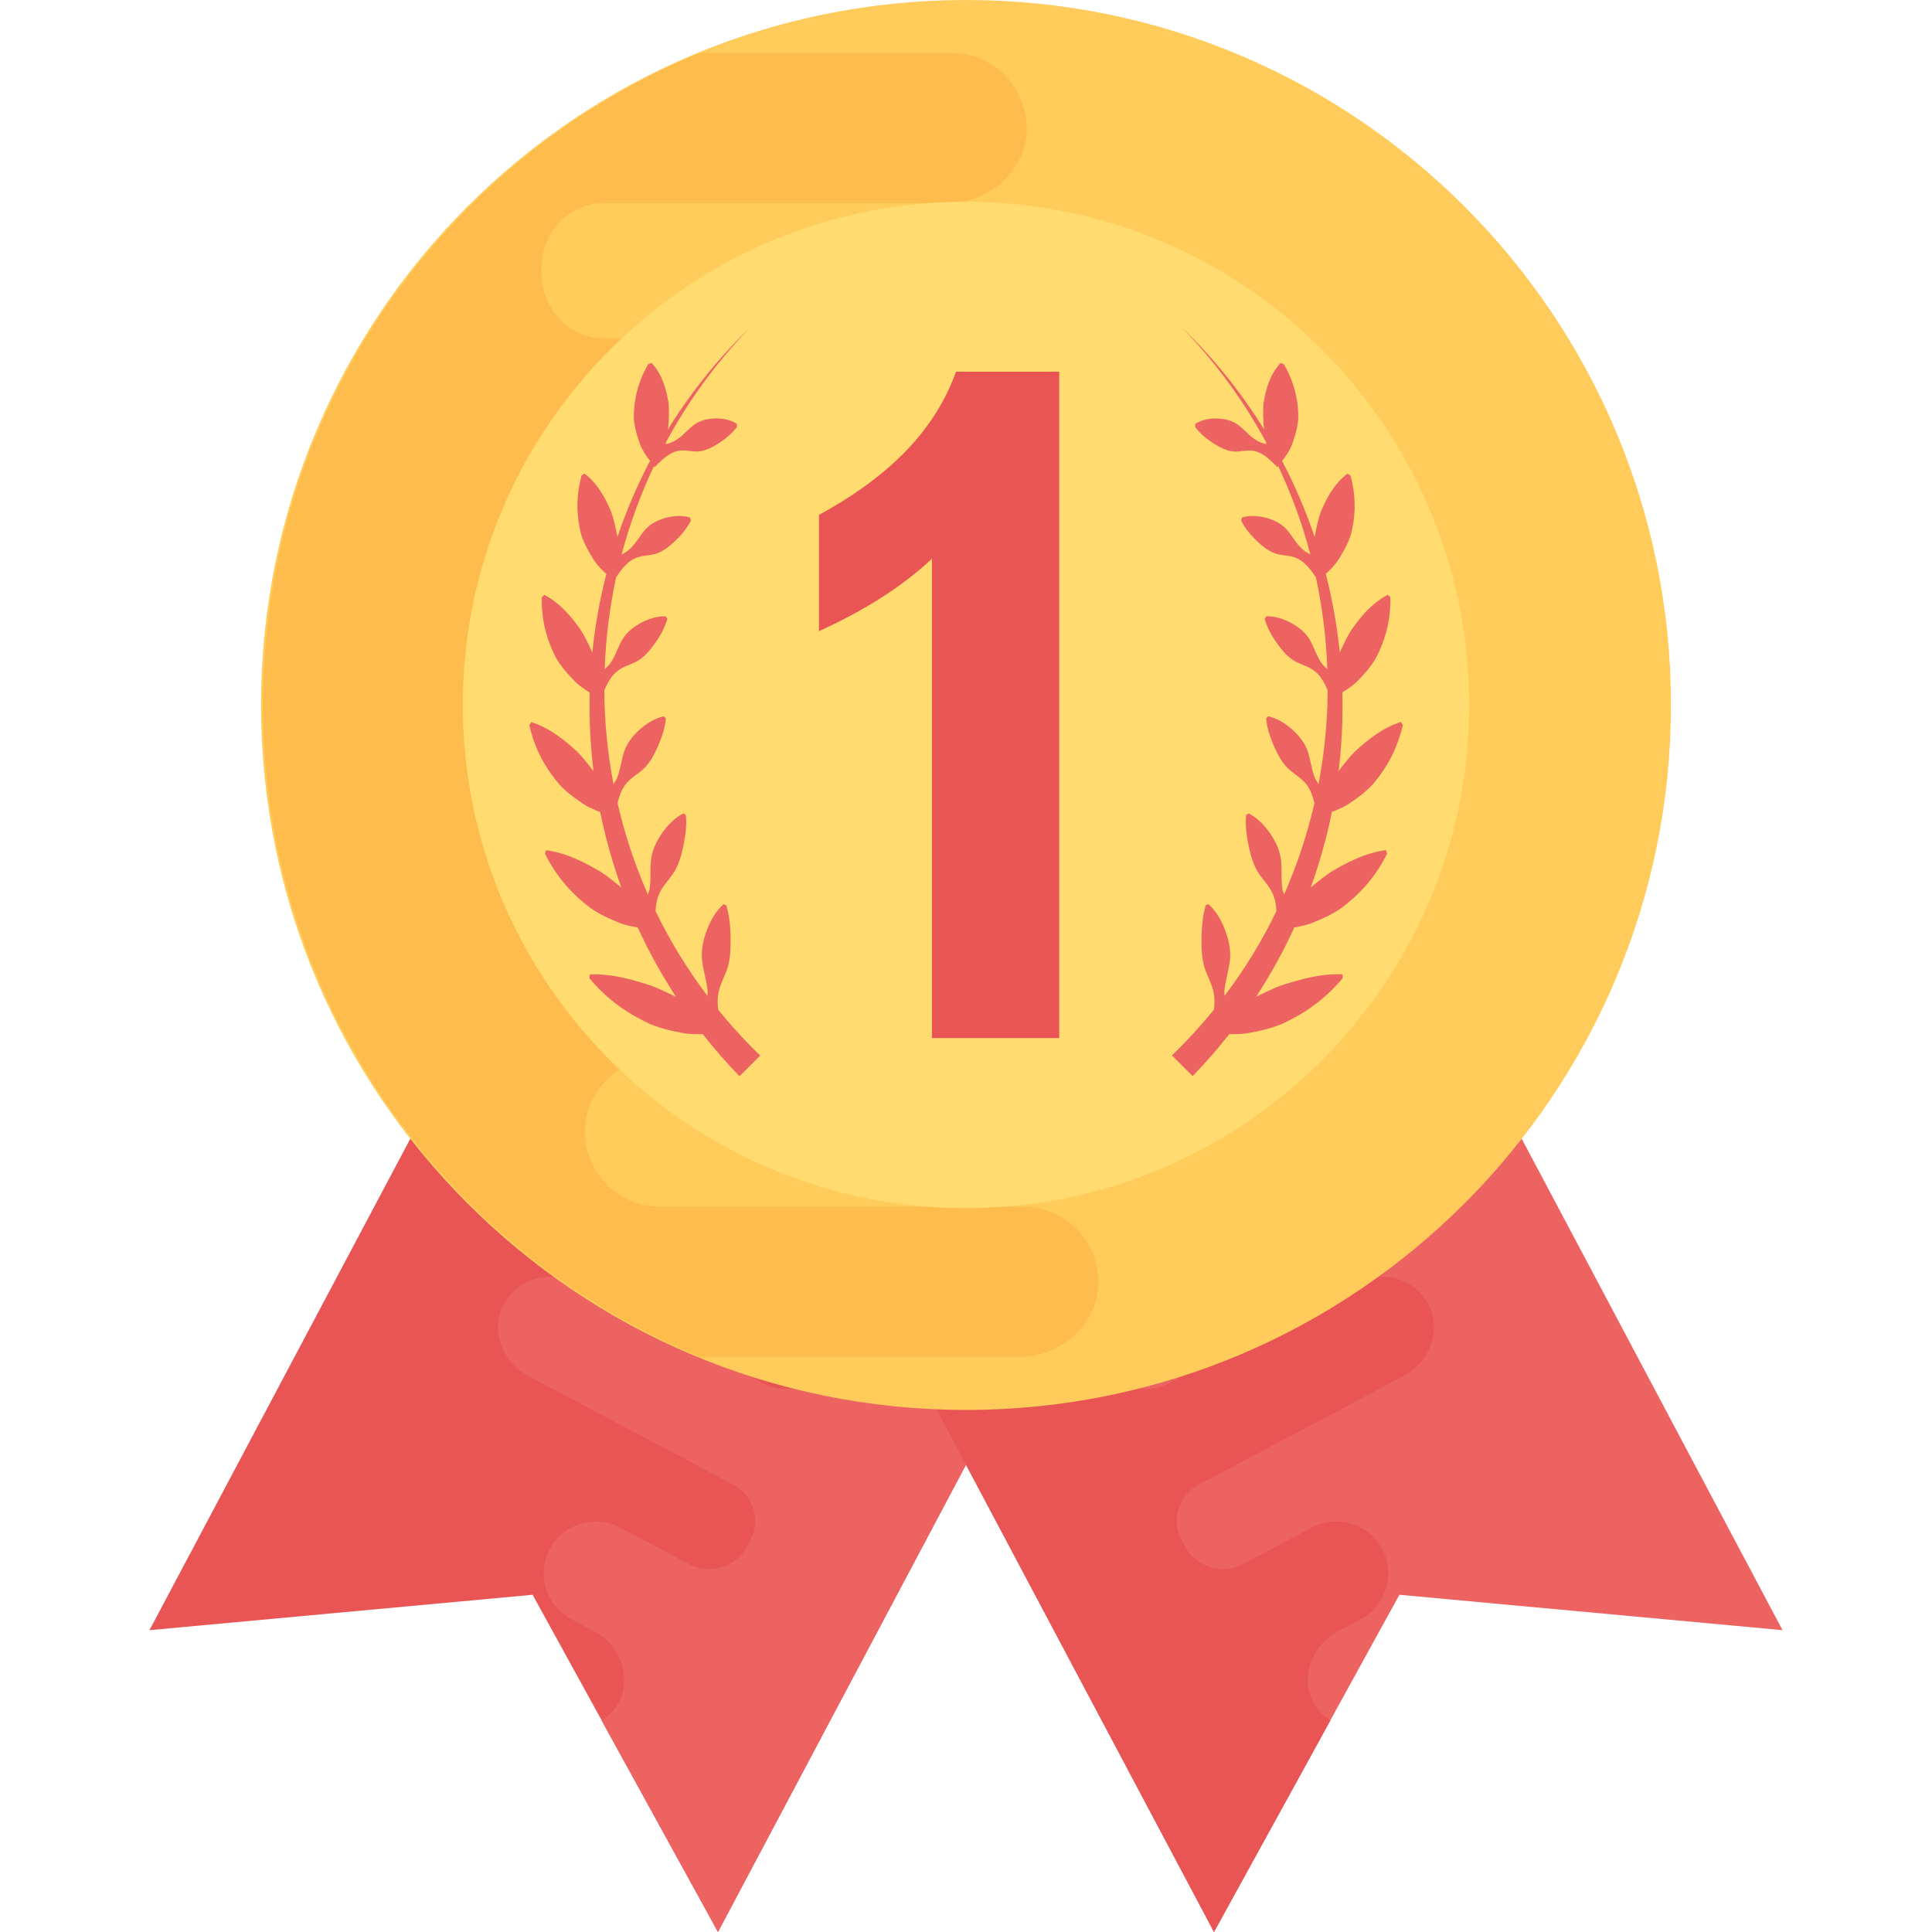
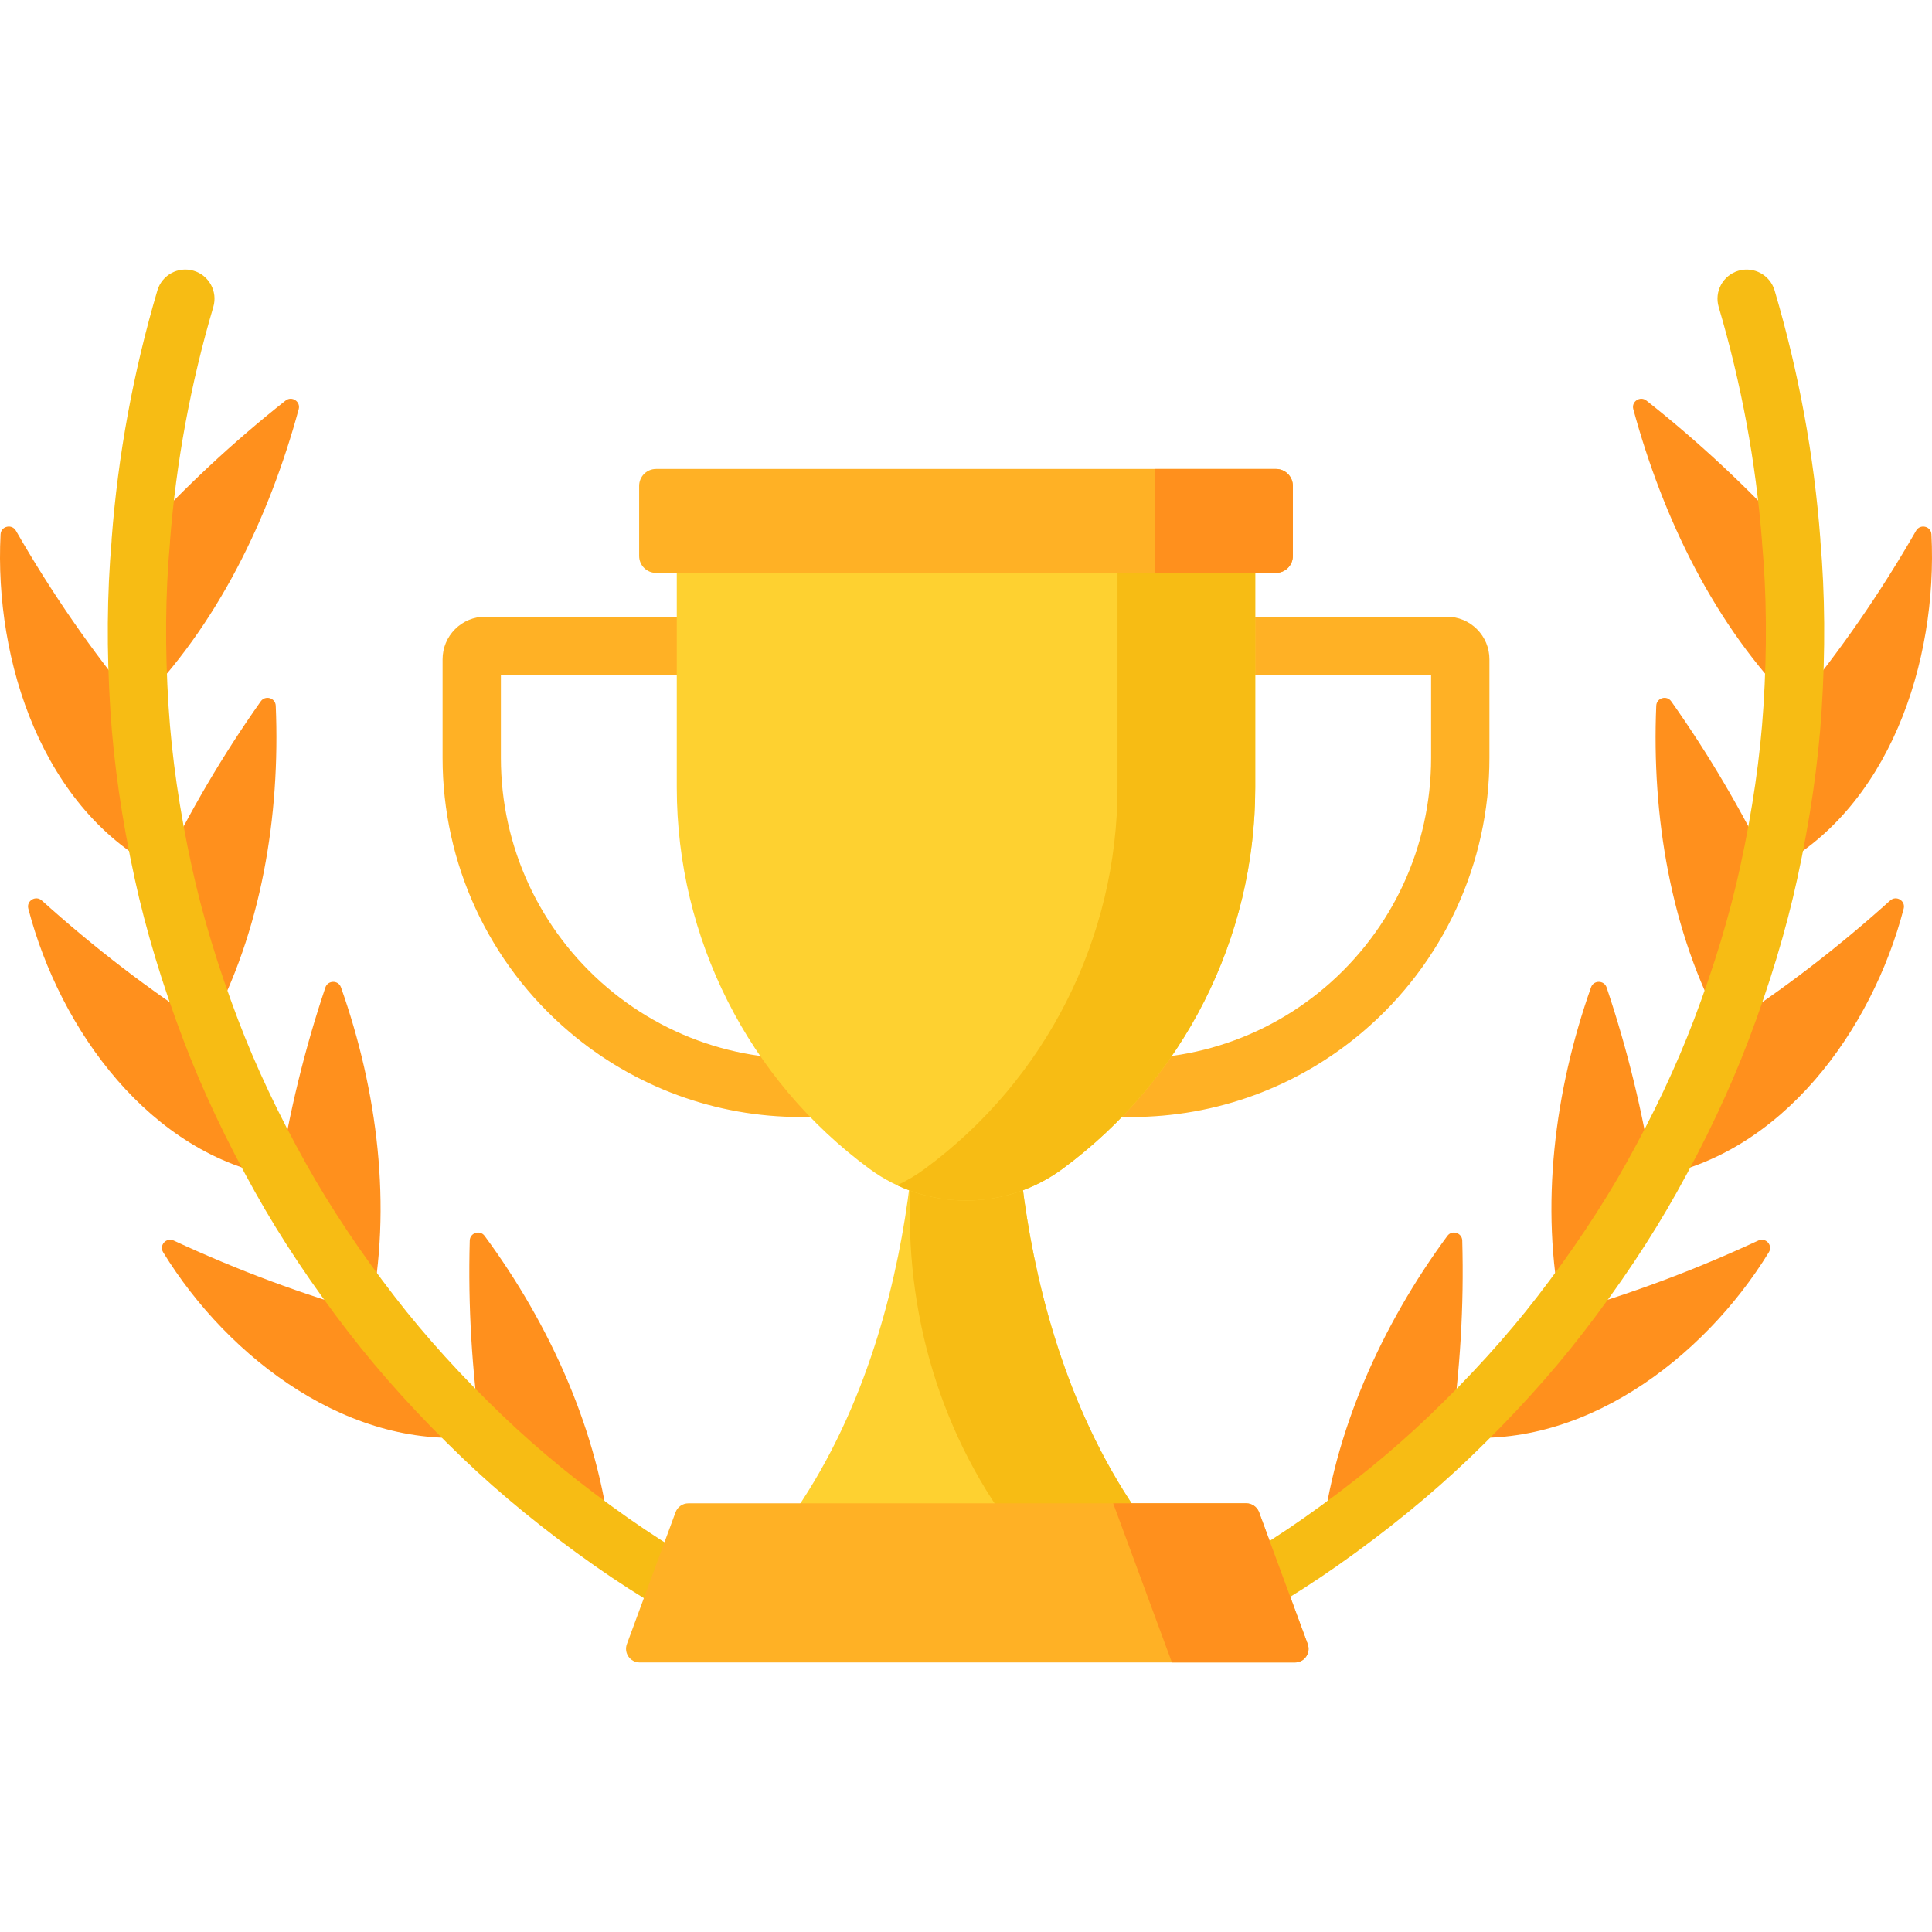
- <svg xmlns="http://www.w3.org/2000/svg" version="1.1" id="Capa_1" x="0px" y="0px" viewBox="0 0 511.76 511.76" style="enable-background:new 0 0 511.76 511.76;" xml:space="preserve">
-   <polygon style="fill:#E95454;" points="151.352,221.248 39.592,431.808 141.08,422.432 190.2,511.744 301.96,301.184 " />
+ <svg xmlns="http://www.w3.org/2000/svg" version="1.1" id="Capa_1" x="0px" y="0px" viewBox="0 0 512 512" style="enable-background:new 0 0 512 512;" xml:space="preserve">
  <g>
-     <path style="fill:#ED6362;" d="M164.152,450.432c3.136-6.736-0.144-14.784-6.704-18.272l-6.432-3.424   c-6.432-3.664-8.88-11.808-5.376-18.4c3.552-6.704,11.904-9.264,18.608-5.712l18.176,9.648c5.616,2.976,12.656,0.816,15.552-4.832   l0.448-0.864c3.328-5.328,1.36-12.368-4.176-15.296l-54.368-28.848c-6.624-3.52-9.872-11.536-6.784-18.288   c3.408-7.184,12.016-10.016,18.944-6.336l50.432,26.768c5.616,2.976,12.656,0.816,15.632-4.8l0.288-0.736l0.08-0.16   c3.216-5.888,0.96-13.28-4.976-16.432l-28.288-15.008c-6.624-3.52-9.872-11.536-6.736-18.368   c3.376-7.104,12.016-10.016,18.944-6.336l31.248,16.592c5.84,3.104,12.816,0.512,15.84-5.376c0.048-0.08,0.048-0.08,0.08-0.16   c0.048-0.08,0.048-0.08,0.08-0.16c3.184-5.808,1.424-13.04-4.432-16.128l-33.712-17.888c-6.544-3.472-9.792-11.488-6.704-18.24   c3.408-7.184,12.016-10.016,18.944-6.336l83.168,44.144l-111.76,210.56l-30.8-55.984   C161.352,454.416,163.08,452.752,164.152,450.432z" />
-     <polygon style="fill:#ED6362;" points="360.408,221.248 472.168,431.808 370.68,422.432 321.56,511.744 209.8,301.184  " />
+     <path style="fill:#FF901D;" d="M36.782,142.419c12.152-13.258,24.886-25.188,38.907-36.264c1.649-1.302,4.023,0.257,3.471,2.284   c-7.859,28.885-21.59,57.431-42.757,78.652C35.452,172.235,35.438,157.255,36.782,142.419z" />
+     <path style="fill:#FF901D;" d="M36.404,187.102c-12.221-14.748-22.723-29.996-32.185-46.458c-1.082-1.882-3.96-1.211-4.07,0.958   c-1.707,33.721,11.177,73.177,42.567,89.091C39.588,216.353,37.334,201.76,36.404,187.102z" />
+     <path style="fill:#FF901D;" d="M42.714,230.682c7.691-15.825,16.3-30.548,26.391-44.819c1.197-1.693,3.882-0.917,3.969,1.155   c1.229,29.129-3.769,59.921-17.726,85.491C50.174,258.899,45.81,244.919,42.714,230.682z" />
+     <path style="fill:#FF901D;" d="M55.351,272.519c-15.869-10.199-30.365-21.35-44.27-33.876c-1.604-1.445-4.12,0.064-3.577,2.153   c8.377,32.209,32.333,65.262,66.439,71.1C66.853,299.236,60.502,286.095,55.351,272.519z" />
+     <path style="fill:#FF901D;" d="M73.937,311.887c2.78-17.264,6.756-33.733,12.291-50.198c0.658-1.958,3.439-1.996,4.129-0.048   c9.68,27.328,13.601,58.159,7.761,86.493C89.24,336.644,81.027,324.569,73.937,311.887z" />
+     <path style="fill:#FF901D;" d="M98.124,348.143c-18.089-5.125-35.179-11.534-52.104-19.39c-1.955-0.908-3.915,1.268-2.788,3.105   c17.402,28.379,49.982,52.949,84.297,48.715C116.995,370.481,107.041,359.7,98.124,348.143z" />
+     <path style="fill:#FF901D;" d="M127.521,380.566c-2.468-17.394-3.517-34.359-3.032-51.798c0.057-2.067,2.709-2.914,3.937-1.25   c17.332,23.498,30.262,52.042,33.356,80.981C149.73,400.029,138.158,390.771,127.521,380.566z" />
+     <path style="fill:#FF901D;" d="M475.218,142.419c-12.152-13.258-24.886-25.188-38.907-36.264c-1.649-1.302-4.023,0.257-3.471,2.284   c7.859,28.885,21.59,57.431,42.757,78.652C476.548,172.235,476.562,157.255,475.218,142.419z" />
+     <path style="fill:#FF901D;" d="M475.596,187.102c12.221-14.748,22.723-29.996,32.185-46.458c1.082-1.882,3.96-1.211,4.07,0.958   c1.707,33.721-11.177,73.177-42.567,89.091C472.412,216.353,474.666,201.76,475.596,187.102z" />
+     <path style="fill:#FF901D;" d="M469.286,230.682c-7.691-15.825-16.3-30.548-26.391-44.819c-1.197-1.693-3.882-0.917-3.969,1.155   c-1.229,29.129,3.769,59.921,17.726,85.491C461.826,258.899,466.19,244.919,469.286,230.682z" />
+     <path style="fill:#FF901D;" d="M456.649,272.519c15.869-10.199,30.365-21.35,44.27-33.876c1.604-1.445,4.12,0.064,3.577,2.153   c-8.377,32.209-32.333,65.262-66.439,71.1C445.147,299.236,451.498,286.095,456.649,272.519z" />
+     <path style="fill:#FF901D;" d="M438.063,311.887c-2.78-17.264-6.756-33.733-12.291-50.198c-0.658-1.958-3.439-1.996-4.129-0.048   c-9.68,27.328-13.601,58.159-7.761,86.493C422.76,336.644,430.973,324.569,438.063,311.887z" />
+     <path style="fill:#FF901D;" d="M413.876,348.143c18.089-5.125,35.179-11.534,52.104-19.39c1.955-0.908,3.915,1.268,2.788,3.105   c-17.402,28.379-49.982,52.949-84.297,48.715C395.005,370.481,404.959,359.7,413.876,348.143z" />
+     <path style="fill:#FF901D;" d="M384.479,380.566c2.468-17.394,3.517-34.359,3.032-51.798c-0.057-2.067-2.709-2.914-3.937-1.25   c-17.332,23.498-30.262,52.042-33.356,80.981C362.27,400.029,373.842,390.771,384.479,380.566z" />
  </g>
-   <path style="fill:#E95454;" d="M347.608,450.432c-3.136-6.736,0.144-14.784,6.704-18.272l6.432-3.424  c6.432-3.664,8.88-11.808,5.376-18.4c-3.552-6.704-11.904-9.264-18.608-5.712l-18.176,9.648c-5.616,2.976-12.656,0.816-15.552-4.832  l-0.448-0.864c-3.328-5.328-1.36-12.368,4.176-15.296l54.384-28.864c6.624-3.52,9.872-11.536,6.784-18.288  c-3.408-7.184-12.016-10.016-18.944-6.336l-50.432,26.768c-5.616,2.976-12.656,0.816-15.632-4.8l-0.288-0.736l-0.08-0.16  c-3.216-5.888-0.96-13.28,4.976-16.432l28.288-15.008c6.624-3.52,9.872-11.536,6.736-18.368  c-3.376-7.104-12.016-10.016-18.944-6.336l-31.28,16.624c-5.84,3.104-12.816,0.512-15.84-5.376c-0.048-0.08-0.048-0.08-0.08-0.16  c-0.048-0.08-0.048-0.08-0.08-0.16c-3.184-5.808-1.424-13.04,4.432-16.128l33.712-17.888c6.544-3.472,9.792-11.488,6.704-18.24  c-3.408-7.184-12.016-10.016-18.944-6.336L209.816,301.2l111.76,210.56l30.8-55.984C350.408,454.416,348.68,452.752,347.608,450.432  z" />
-   <circle style="fill:#FFCC5B;" cx="255.88" cy="186.736" r="186.736" />
-   <path style="fill:#FDBC4B;" d="M281.208,165.312H162.872c-9.2,0-16.752-7.552-16.752-16.752l0.128-1.152v-0.256  c-0.128-9.712,7.792-17.648,17.52-17.648h82.016c10.864,0,20.464-8.048,21.104-18.928C267.4,99.2,258.328,89.6,246.936,89.6h-86.88  c-9.584,0-16.752-8.048-16.624-17.648c0-0.128,0-0.128,0-0.256s0-0.128,0-0.256c-0.128-9.584,7.024-17.648,16.624-17.648h90.912  c10.736,0,20.336-8.048,20.976-18.8c0.512-11.504-8.56-20.976-19.952-20.976h-66.576C117.528,42,69.688,108.752,69.688,186.736  s47.84,144.72,115.744,172.672h84.528c10.736,0,20.336-8.048,20.976-18.8c0.512-11.504-8.56-20.96-19.952-20.96l-96.16-0.016  c-11.344,0-20.48-9.488-19.872-20.976c0.56-10.752,10.224-18.832,20.992-18.832h37.28c10.72-0.304,19.376-9.088,19.376-19.888  c0-10.992-8.944-19.952-19.952-19.952h-56.512c-9.2,0-16.752-7.536-16.624-16.752v-1.408c-0.64-9.072,6.656-16.752,15.728-16.752  h124.816c10.864,0,20.464-8.048,21.104-18.8C301.672,174.784,292.584,165.312,281.208,165.312z" />
-   <path style="fill:#FFDB70;" d="M255.88,320.016c-73.504,0-133.296-59.808-133.296-133.296S182.376,53.44,255.88,53.44  s133.296,59.808,133.296,133.296S329.384,320.016,255.88,320.016z" />
  <g>
-     <path style="fill:#ED6362;" d="M191.656,239.504c-2.096,1.904-3.328,4.176-4.304,6.576c-0.928,2.416-1.6,4.96-1.424,7.808   c0.192,2.864,1.36,6.016,1.52,8.848c0.032,0.368-0.064,0.72-0.048,1.072c-5.376-7.104-9.968-14.64-13.76-22.48   c0.096-1.584,0.336-3.088,0.912-4.416c0.928-2.304,2.896-4.032,4.144-6.128c1.232-2.096,1.84-4.496,2.368-6.944   c0.48-2.48,0.864-4.992,0.624-7.936c-0.224-0.144-0.464-0.288-0.688-0.448c-2.384,1.264-4.032,3.04-5.472,4.992   c-1.376,1.984-2.56,4.128-3.008,6.752c-0.416,2.64,0,5.76-0.464,8.336c-0.08,0.496-0.304,0.928-0.432,1.408   c-3.456-7.84-6.144-15.952-8.048-24.224c0.432-1.792,1.024-3.456,2-4.768c1.344-1.872,3.584-2.976,5.184-4.576   c1.584-1.632,2.624-3.68,3.584-5.824c0.928-2.192,1.76-4.432,2.048-7.248c-0.192-0.192-0.384-0.384-0.576-0.576   c-2.496,0.592-4.4,1.856-6.128,3.312c-1.696,1.488-3.216,3.216-4.16,5.504c-0.912,2.32-1.12,5.296-2.08,7.536   c-0.24,0.608-0.624,1.072-0.944,1.616c-1.568-8.192-2.384-16.512-2.432-24.848c0.848-1.968,1.84-3.76,3.28-4.944   c1.632-1.408,3.936-1.856,5.744-2.96c1.792-1.12,3.152-2.816,4.448-4.592c1.264-1.84,2.448-3.776,3.232-6.4   c-0.144-0.24-0.288-0.464-0.432-0.704c-2.464-0.064-4.464,0.688-6.352,1.632c-1.856,1.008-3.616,2.224-4.912,4.176   c-1.296,1.968-2.032,4.704-3.36,6.56c-0.448,0.656-1.008,1.136-1.552,1.648c0.288-8.144,1.296-16.272,3.024-24.304   c0.08-0.128,0.16-0.24,0.24-0.368c1.296-1.968,2.736-3.712,4.544-4.592c1.776-0.928,3.984-0.752,5.872-1.36   c1.872-0.624,3.44-1.904,4.976-3.328c1.504-1.472,2.96-3.056,4.192-5.44c-0.096-0.256-0.176-0.528-0.272-0.8   c-2.256-0.656-4.24-0.416-6.16,0.032c-1.904,0.512-3.76,1.264-5.328,2.816c-1.568,1.584-2.784,4.032-4.368,5.44   c-0.688,0.656-1.44,1.088-2.224,1.504c2.112-7.968,4.976-15.808,8.56-23.408c0.064,0.096,0.144,0.176,0.208,0.272   c0.304-0.32,0.624-0.624,0.928-0.944c1.6-1.584,3.264-2.912,5.072-3.312c1.808-0.464,3.776,0.256,5.6,0.112   c1.824-0.16,3.52-1.04,5.216-2.08c1.68-1.104,3.344-2.336,4.976-4.416c-0.016-0.288-0.048-0.576-0.064-0.848   c-1.904-1.168-3.744-1.408-5.6-1.408c-1.84,0.048-3.68,0.352-5.44,1.504c-1.76,1.184-3.392,3.28-5.12,4.272   c-0.848,0.528-1.744,0.832-2.64,1.024c0.032-0.176,0.032-0.336,0.064-0.512c5.824-10.816,13.232-21.04,22.24-30.352   c-8.528,8.24-15.776,17.328-21.76,27.008c0.016-0.288,0.144-0.624,0.144-0.912c0.144-2.08,0.24-4.144,0.048-6.096   c-0.624-3.824-1.664-7.52-4.496-10.64c-0.304,0.112-0.608,0.224-0.912,0.336c-3.008,5.296-3.792,9.92-3.808,14.144   c0.128,2.064,0.592,3.952,1.216,5.76c0.512,1.872,1.44,3.52,2.592,5.04c0.16,0.224,0.32,0.432,0.496,0.656   c-3.424,6.512-6.304,13.264-8.624,20.16c-0.016-0.064,0-0.144-0.016-0.224c-0.464-2.128-0.912-4.288-1.6-6.288   c-1.6-3.856-3.552-7.52-7.104-10.256c-0.272,0.176-0.528,0.352-0.8,0.528c-1.616,6.08-1.232,11.056-0.144,15.44   c0.64,2.112,1.616,3.984,2.704,5.744c0.992,1.84,2.352,3.376,3.888,4.736c0.048,0.032,0.096,0.08,0.128,0.112   c-1.76,6.848-3.008,13.808-3.712,20.832c-0.944-2.064-1.904-4.112-3.056-5.952c-2.592-3.68-5.456-7.12-9.68-9.328   c-0.224,0.224-0.448,0.448-0.672,0.688c-0.096,6.592,1.552,11.648,3.76,15.968c1.2,2.064,2.656,3.808,4.208,5.408   c1.36,1.568,3.008,2.752,4.752,3.808c-0.176,6.928,0.144,13.888,0.992,20.8c-1.408-1.792-2.8-3.6-4.336-5.152   c-3.568-3.264-7.344-6.272-12.144-7.824c-0.176,0.272-0.336,0.544-0.512,0.816c1.536,6.768,4.512,11.648,7.872,15.632   c1.744,1.888,3.68,3.392,5.68,4.72c1.6,1.2,3.392,1.968,5.216,2.656c1.36,6.752,3.232,13.424,5.6,19.984   c-1.808-1.44-3.584-2.912-5.456-4.144c-4.512-2.64-9.136-5.008-14.448-5.712c-0.112,0.304-0.208,0.608-0.32,0.912   c3.28,6.608,7.568,11.008,12.064,14.4c2.288,1.584,4.672,2.72,7.088,3.68c1.76,0.8,3.6,1.152,5.424,1.488   c2.88,6.304,6.272,12.448,10.144,18.368c-2.144-1.024-4.272-2.112-6.416-2.912c-5.376-1.76-10.784-3.28-16.464-3.04   c-0.032,0.336-0.064,0.656-0.096,0.992c5.072,6.08,10.688,9.68,16.256,12.208c2.8,1.136,5.6,1.808,8.384,2.288   c1.824,0.4,3.616,0.336,5.424,0.352c3.008,3.84,6.256,7.552,9.712,11.136c1.824-1.824,3.664-3.664,5.488-5.488   c-3.984-3.84-7.68-7.888-11.104-12.08c-0.176-1.376-0.24-2.704-0.048-3.968c0.336-2.672,1.856-4.976,2.592-7.472   c0.704-2.512,0.752-5.168,0.72-7.856c-0.08-2.704-0.256-5.408-1.12-8.4C192.168,239.696,191.912,239.6,191.656,239.504z" />
-     <path style="fill:#ED6362;" d="M320.104,239.504c2.096,1.904,3.328,4.176,4.304,6.576c0.928,2.416,1.6,4.96,1.424,7.808   c-0.192,2.864-1.36,6.016-1.52,8.848c-0.032,0.368,0.064,0.72,0.048,1.072c5.376-7.104,9.968-14.64,13.76-22.48   c-0.096-1.584-0.336-3.088-0.912-4.416c-0.928-2.304-2.896-4.032-4.144-6.128c-1.232-2.096-1.84-4.496-2.368-6.944   c-0.48-2.48-0.864-4.992-0.624-7.936c0.224-0.144,0.464-0.288,0.688-0.448c2.384,1.264,4.032,3.04,5.472,4.992   c1.376,1.984,2.56,4.128,3.008,6.752c0.416,2.64,0,5.76,0.464,8.336c0.08,0.496,0.304,0.928,0.432,1.408   c3.456-7.84,6.144-15.952,8.048-24.224c-0.432-1.792-1.024-3.456-2-4.768c-1.344-1.872-3.584-2.976-5.184-4.576   c-1.584-1.632-2.624-3.68-3.584-5.824c-0.928-2.192-1.76-4.432-2.048-7.248c0.192-0.192,0.384-0.384,0.576-0.576   c2.496,0.592,4.4,1.856,6.128,3.312c1.696,1.488,3.216,3.216,4.16,5.504c0.912,2.32,1.12,5.296,2.08,7.536   c0.24,0.608,0.624,1.072,0.944,1.616c1.568-8.192,2.384-16.512,2.432-24.848c-0.848-1.968-1.84-3.76-3.28-4.944   c-1.632-1.408-3.936-1.856-5.744-2.96c-1.792-1.12-3.152-2.816-4.448-4.592c-1.264-1.84-2.448-3.776-3.232-6.4   c0.144-0.24,0.288-0.464,0.432-0.704c2.464-0.064,4.464,0.688,6.352,1.632c1.856,1.008,3.616,2.224,4.912,4.176   c1.296,1.968,2.032,4.704,3.36,6.56c0.448,0.656,1.008,1.136,1.552,1.648c-0.288-8.144-1.296-16.272-3.024-24.304   c-0.08-0.128-0.16-0.24-0.24-0.368c-1.296-1.968-2.736-3.712-4.544-4.592c-1.776-0.928-3.984-0.752-5.872-1.36   c-1.872-0.624-3.44-1.904-4.976-3.328c-1.504-1.472-2.96-3.056-4.192-5.44c0.096-0.256,0.176-0.528,0.272-0.8   c2.256-0.656,4.24-0.416,6.16,0.032c1.904,0.512,3.76,1.264,5.328,2.816c1.568,1.584,2.784,4.032,4.368,5.44   c0.688,0.656,1.44,1.088,2.224,1.504c-2.08-7.952-4.928-15.792-8.528-23.392c-0.064,0.096-0.144,0.176-0.208,0.272   c-0.304-0.32-0.624-0.624-0.928-0.944c-1.6-1.584-3.264-2.912-5.072-3.312c-1.808-0.464-3.776,0.256-5.6,0.112   c-1.824-0.16-3.52-1.04-5.216-2.08c-1.68-1.104-3.344-2.336-4.976-4.416c0.016-0.288,0.048-0.576,0.064-0.848   c1.904-1.168,3.744-1.408,5.6-1.408c1.84,0.048,3.68,0.352,5.44,1.504c1.76,1.184,3.392,3.28,5.12,4.272   c0.848,0.528,1.744,0.832,2.64,1.024c-0.032-0.16-0.048-0.336-0.064-0.496c-5.824-10.816-13.232-21.04-22.24-30.352   c8.528,8.24,15.776,17.328,21.76,27.008c-0.016-0.288-0.144-0.624-0.144-0.912c-0.144-2.08-0.24-4.144-0.048-6.096   c0.624-3.824,1.664-7.52,4.496-10.64c0.304,0.112,0.608,0.224,0.912,0.336c3.008,5.296,3.792,9.92,3.808,14.144   c-0.128,2.064-0.592,3.952-1.216,5.76c-0.512,1.872-1.44,3.52-2.592,5.04c-0.16,0.224-0.32,0.432-0.496,0.656   c3.424,6.512,6.304,13.264,8.624,20.16c0.016-0.064,0-0.144,0.016-0.224c0.432-2.16,0.88-4.32,1.568-6.32   c1.6-3.856,3.552-7.52,7.104-10.256c0.272,0.176,0.544,0.336,0.816,0.512c1.616,6.08,1.232,11.056,0.16,15.44   c-0.64,2.112-1.616,3.984-2.704,5.744c-0.992,1.84-2.352,3.376-3.888,4.736c-0.048,0.032-0.096,0.08-0.128,0.112   c1.76,6.848,3.008,13.808,3.712,20.832c0.944-2.064,1.904-4.112,3.056-5.952c2.592-3.68,5.456-7.12,9.68-9.328   c0.224,0.224,0.448,0.448,0.672,0.672c0.096,6.592-1.552,11.648-3.76,15.968c-1.2,2.064-2.656,3.808-4.208,5.408   c-1.36,1.568-3.008,2.752-4.752,3.808c0.176,6.928-0.144,13.888-0.992,20.8c1.408-1.792,2.8-3.6,4.336-5.152   c3.568-3.264,7.344-6.272,12.144-7.824c0.176,0.272,0.336,0.544,0.512,0.816c-1.536,6.768-4.512,11.648-7.872,15.632   c-1.744,1.888-3.68,3.392-5.68,4.72c-1.6,1.2-3.392,1.968-5.216,2.656c-1.36,6.752-3.232,13.424-5.6,19.984   c1.808-1.44,3.584-2.912,5.456-4.144c4.512-2.64,9.136-5.008,14.448-5.712c0.112,0.304,0.208,0.608,0.32,0.912   c-3.28,6.608-7.568,11.008-12.064,14.4c-2.288,1.584-4.672,2.72-7.088,3.68c-1.76,0.8-3.6,1.152-5.424,1.488   c-2.88,6.304-6.272,12.448-10.144,18.368c2.144-1.024,4.272-2.112,6.416-2.912c5.376-1.76,10.784-3.28,16.464-3.04   c0.032,0.336,0.064,0.656,0.096,0.992c-5.072,6.08-10.688,9.68-16.256,12.208c-2.8,1.136-5.6,1.808-8.384,2.288   c-1.824,0.4-3.616,0.336-5.424,0.352c-3.008,3.84-6.256,7.552-9.712,11.136c-1.824-1.824-3.664-3.664-5.488-5.488   c3.984-3.84,7.68-7.888,11.104-12.08c0.176-1.376,0.24-2.704,0.048-3.968c-0.336-2.672-1.856-4.976-2.592-7.472   c-0.704-2.512-0.752-5.168-0.72-7.856c0.08-2.704,0.256-5.408,1.12-8.4C319.592,239.696,319.848,239.6,320.104,239.504z" />
+     <path style="fill:#F7BC14;" d="M204.103,424.371c-13.849-6.829-26.508-14.259-37.627-22.081c-0.003-0.002-0.005-0.003-0.008-0.005   c-0.002-0.001-0.003-0.003-0.005-0.004c-12.409-8.72-23.597-17.839-33.257-27.106c-0.002-0.002-0.004-0.005-0.006-0.007   c-10.843-10.386-20.451-20.98-28.559-31.489c-0.002-0.003-0.005-0.006-0.007-0.009c-0.001-0.001-0.001-0.002-0.002-0.003   c-9.146-11.838-17.049-23.681-23.489-35.203c-0.003-0.006-0.007-0.011-0.01-0.017c-7.304-13.047-13.377-25.906-18.049-38.222   c-0.002-0.005-0.004-0.009-0.006-0.013v-0.001c-5.336-14.041-9.465-27.707-12.274-40.619c0-0.002-0.001-0.003-0.001-0.004   c-3.225-14.785-5.288-29.022-6.131-42.313c0-0.007-0.002-0.013-0.002-0.019c-0.98-15.307-0.858-29.897,0.363-43.364   c0.015-0.163,0.015-0.325,0.019-0.487c1.612-20.825,5.467-41.7,11.477-62.057c1.208-4.093-1.131-8.39-5.224-9.598   c-4.091-1.209-8.39,1.129-9.598,5.224c-6.381,21.615-10.46,43.794-12.123,65.921c-0.011,0.151-0.008,0.299-0.011,0.448   c-1.222,14.022-1.337,29.12-0.326,44.903c0,0.003,0,0.005,0,0.008c0.892,14.055,3.061,29.055,6.448,44.586   c0.003,0.012,0.004,0.025,0.006,0.037c2.971,13.66,7.321,28.069,12.93,42.824l0,0c0.001,0.002,0.001,0.004,0.002,0.006   c4.943,13.028,11.341,26.585,19.017,40.294c0.001,0.002,0.002,0.004,0.003,0.006c0.003,0.005,0.005,0.009,0.008,0.013   c0,0,0,0,0.001,0.001l0,0c6.811,12.18,15.134,24.66,24.74,37.094c0.004,0.005,0.008,0.008,0.011,0.013   c8.571,11.107,18.69,22.271,30.077,33.18c0.003,0.003,0.005,0.006,0.008,0.009c10.225,9.811,22.028,19.436,35.082,28.609   c0.002,0.001,0.003,0.002,0.005,0.003l0,0c11.768,8.281,25.12,16.121,39.683,23.303c1.1,0.542,2.265,0.799,3.412,0.799   c2.849,0,5.591-1.583,6.936-4.311C209.503,430.892,207.93,426.259,204.103,424.371z" />
+     <path style="fill:#F7BC14;" d="M482.427,143.343c-0.003-0.149,0-0.296-0.011-0.446c-1.663-22.131-5.742-44.311-12.123-65.922   c-1.208-4.092-5.504-6.426-9.599-5.223c-4.093,1.208-6.431,5.506-5.223,9.599c6.009,20.352,9.864,41.226,11.477,62.053   c0.005,0.163,0.005,0.326,0.02,0.49c1.221,13.462,1.343,28.053,0.363,43.366c0,0.003,0,0.006,0,0.008   c0,0.003-0.001,0.005-0.001,0.008c-0.843,13.285-2.906,27.521-6.132,42.313c0,0.001-0.001,0.003-0.001,0.004   c-2.807,12.912-6.937,26.578-12.274,40.618c-0.001,0.002-0.001,0.003-0.002,0.005c-0.001,0.004-0.003,0.007-0.005,0.01   c-4.671,12.315-10.746,25.178-18.056,38.235c-0.001,0.001-0.002,0.003-0.003,0.004c-6.439,11.519-14.342,23.362-23.49,35.203   c-0.002,0.003-0.004,0.006-0.006,0.009c-0.001,0.001-0.001,0.001-0.002,0.002c-8.105,10.505-17.715,21.099-28.559,31.489   c-0.002,0.002-0.004,0.005-0.006,0.007c-9.656,9.264-20.846,18.384-33.258,27.106c-0.003,0.002-0.006,0.005-0.01,0.008   c-0.001,0-0.002,0.001-0.003,0.001c-11.119,7.824-23.778,15.253-37.627,22.081c-3.828,1.887-5.401,6.52-3.513,10.347   c1.345,2.73,4.086,4.312,6.936,4.312c1.147,0,2.312-0.257,3.411-0.799c14.561-7.18,27.911-15.019,39.679-23.299   c0.004-0.003,0.008-0.004,0.012-0.007c13.056-9.176,24.859-18.801,35.081-28.609c0.003-0.003,0.005-0.006,0.008-0.009   c11.392-10.916,21.514-22.082,30.083-33.188c0.001,0,0.001-0.001,0.002-0.002s0.002-0.002,0.003-0.003   c9.611-12.442,17.939-24.927,24.749-37.108c0.005-0.008,0.008-0.016,0.012-0.024c7.674-13.708,14.069-27.259,19.006-40.275   c0-0.001,0.001-0.001,0.001-0.003c0-0.001,0.001-0.001,0.001-0.003c5.606-14.747,9.953-29.147,12.924-42.801   c0.001-0.003,0.002-0.005,0.003-0.008c3.393-15.557,5.566-30.575,6.458-44.639c0.001-0.011,0-0.021,0-0.031   C483.763,172.442,483.648,157.352,482.427,143.343z" />
  </g>
-   <path style="fill:#E95454;" d="M253.24,98.464c-3.84,10.72-10.912,20.08-21.232,28.128c-5.264,4.112-10.224,7.136-15.072,9.808v30.8  c10.976-5.056,21.232-11.072,29.936-19.216v126.992h33.696V98.464H253.24z" />
+   <g>
+     <path style="fill:#FFB125;" d="M212.092,296.012c-22.276,0.001-43.988-7.892-61.265-22.594   c-21.314-18.138-33.539-44.588-33.539-72.567v-26.128c0-3.02,1.178-5.86,3.316-7.993c2.131-2.125,4.961-3.295,7.969-3.295   c0.01,0,0.02,0,0.03,0l68.408,0.15c4.267,0.009,7.719,3.476,7.71,7.744c-0.01,4.261-3.468,7.71-7.726,7.71   c-0.006,0-0.012,0-0.018,0l-64.235-0.141l-0.001,21.952c0,23.44,10.242,45.6,28.1,60.797c17.721,15.08,41.018,21.603,63.905,17.89   c0.794-0.129,1.593-0.264,2.4-0.405c4.208-0.729,8.208,2.075,8.944,6.278c0.736,4.204-2.075,8.208-6.278,8.944   c-0.871,0.152-1.736,0.299-2.593,0.438C222.18,295.61,217.12,296.012,212.092,296.012z" />
+     <path style="fill:#FFB125;" d="M299.908,296.012c-5.03,0-10.086-0.402-15.128-1.219c-0.857-0.139-1.722-0.286-2.593-0.438   c-4.204-0.736-7.014-4.741-6.278-8.944c0.736-4.204,4.745-7.009,8.944-6.278c0.806,0.142,1.606,0.277,2.4,0.405   c22.892,3.71,46.184-2.81,63.905-17.89c17.858-15.196,28.1-37.356,28.1-60.797v-21.952l-64.235,0.141c-0.006,0-0.012,0-0.018,0   c-4.259,0-7.717-3.448-7.726-7.71c-0.01-4.268,3.442-7.735,7.71-7.744l68.411-0.15c0.01,0,0.02,0,0.03,0   c3.006,0,5.835,1.169,7.967,3.295c2.138,2.134,3.316,4.972,3.316,7.993v26.128c0,27.979-12.224,54.429-33.539,72.567   C343.897,288.119,322.183,296.012,299.908,296.012z" />
+   </g>
+   <path style="fill:#FED130;" d="M205.195,407.993h101.609c-42.089-53.374-37.697-130.296-37.697-130.296H256h-13.107  C242.893,277.698,247.285,354.62,205.195,407.993z" />
+   <path style="fill:#F7BC14;" d="M269.107,277.698H256h-13.107c0,0,0.68,11.943-1.069,29.681  c-3.334,33.811,5.053,67.919,24.841,95.536c1.228,1.714,2.5,3.408,3.817,5.078h36.323  C264.715,354.62,269.107,277.698,269.107,277.698z" />
+   <path style="fill:#FED130;" d="M179.353,141.293v67.411c0,39.882,18.955,77.39,51.064,101.046l0,0  c15.214,11.208,35.952,11.208,51.166,0l0,0c32.109-23.655,51.064-61.164,51.064-101.046v-67.411L179.353,141.293L179.353,141.293z" />
+   <path style="fill:#F7BC14;" d="M296.152,141.293v67.411c0,39.882-18.955,77.39-51.064,101.046l0,0  c-2.329,1.716-4.788,3.166-7.336,4.356c14.098,6.587,30.945,5.137,43.83-4.356l0,0c32.109-23.655,51.064-61.164,51.064-101.046  v-67.411L296.152,141.293L296.152,141.293z" />
+   <path style="fill:#FFB125;" d="M338.138,151.823H173.862c-2.476,0-4.483-2.007-4.483-4.483v-18.578c0-2.476,2.007-4.483,4.483-4.483  h164.276c2.476,0,4.483,2.007,4.483,4.483v18.578C342.62,149.816,340.613,151.823,338.138,151.823z" />
+   <path style="fill:#FF901D;" d="M338.138,124.28h-32.012v27.543h32.012c2.476,0,4.482-2.007,4.482-4.483v-18.578  C342.62,126.287,340.613,124.28,338.138,124.28z" />
+   <path style="fill:#FFB125;" d="M343.164,440.569h-173.64c-2.517,0-4.264-2.507-3.392-4.868l12.895-34.94  c0.524-1.421,1.878-2.364,3.392-2.364h147.85c1.514,0,2.868,0.943,3.392,2.364l12.895,34.94  C347.428,438.062,345.681,440.569,343.164,440.569z" />
+   <path style="fill:#FF901D;" d="M346.557,435.701l-12.895-34.94c-0.525-1.421-1.878-2.364-3.393-2.364h-35.266l15.564,42.172h32.597  C345.681,440.569,347.428,438.062,346.557,435.701z" />
  <g>
</g>
  <g>
</g>
  <g>
</g>
  <g>
</g>
  <g>
</g>
  <g>
</g>
  <g>
</g>
  <g>
</g>
  <g>
</g>
  <g>
</g>
  <g>
</g>
  <g>
</g>
  <g>
</g>
  <g>
</g>
  <g>
</g>
</svg>
